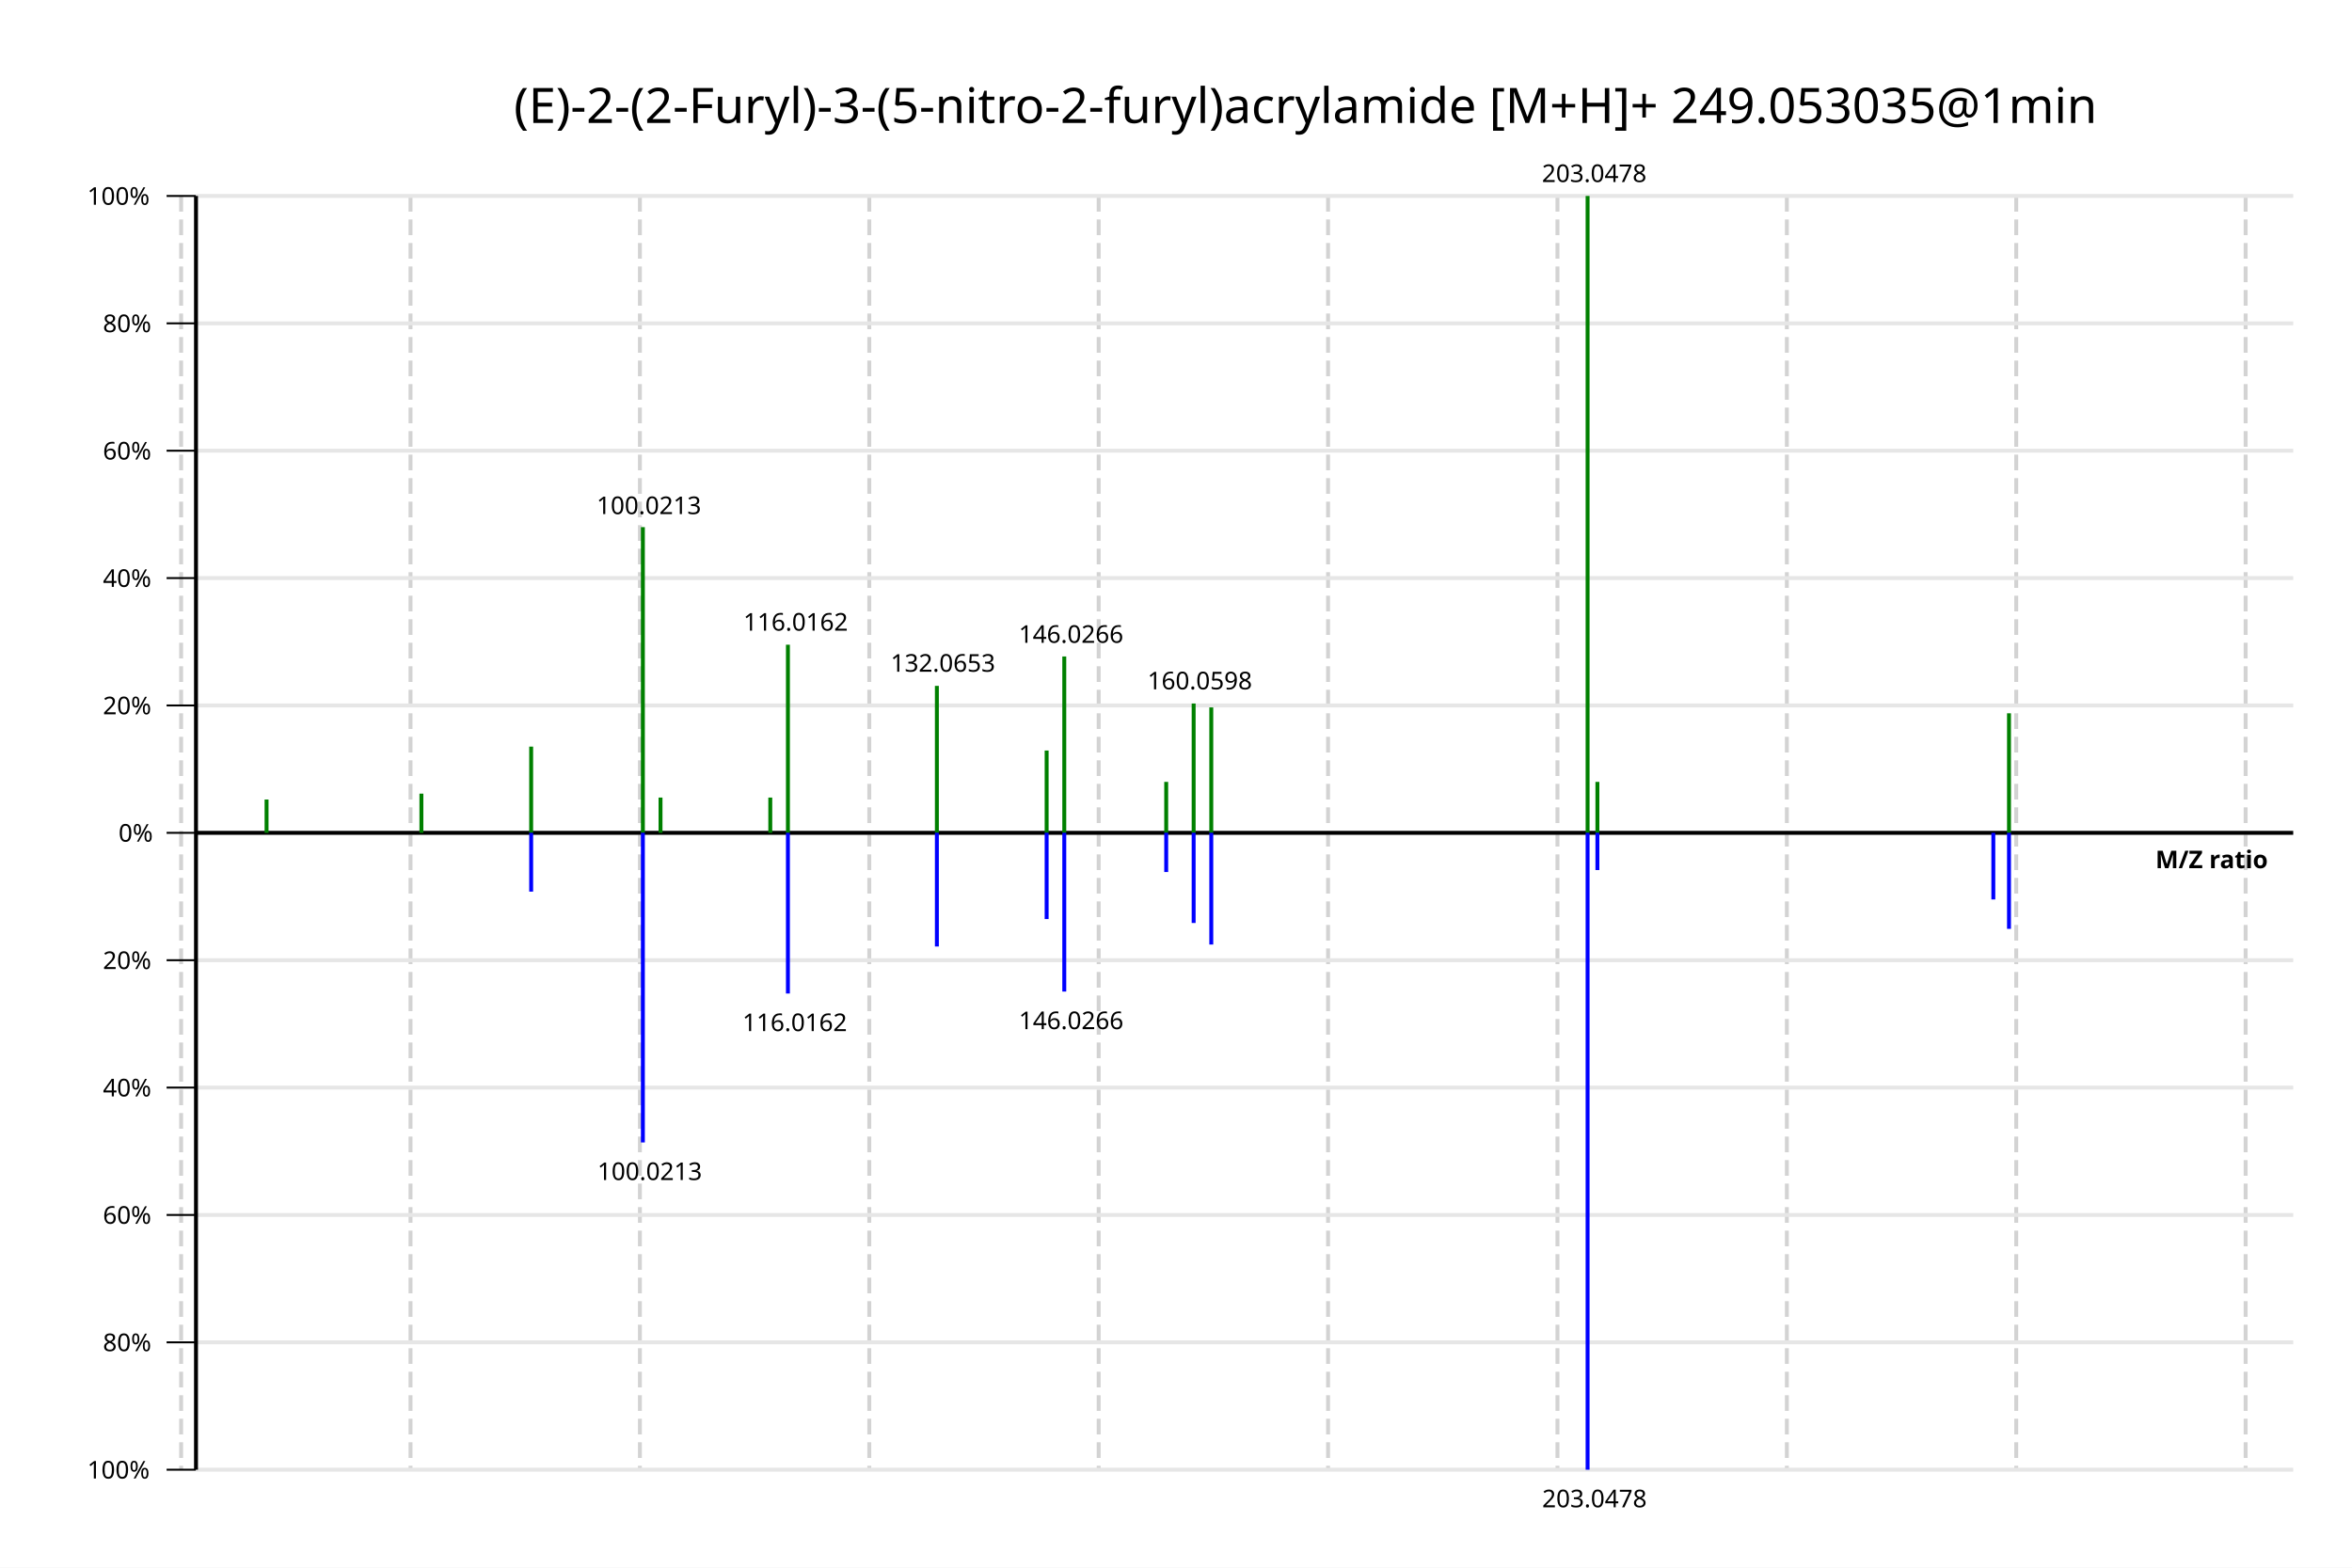
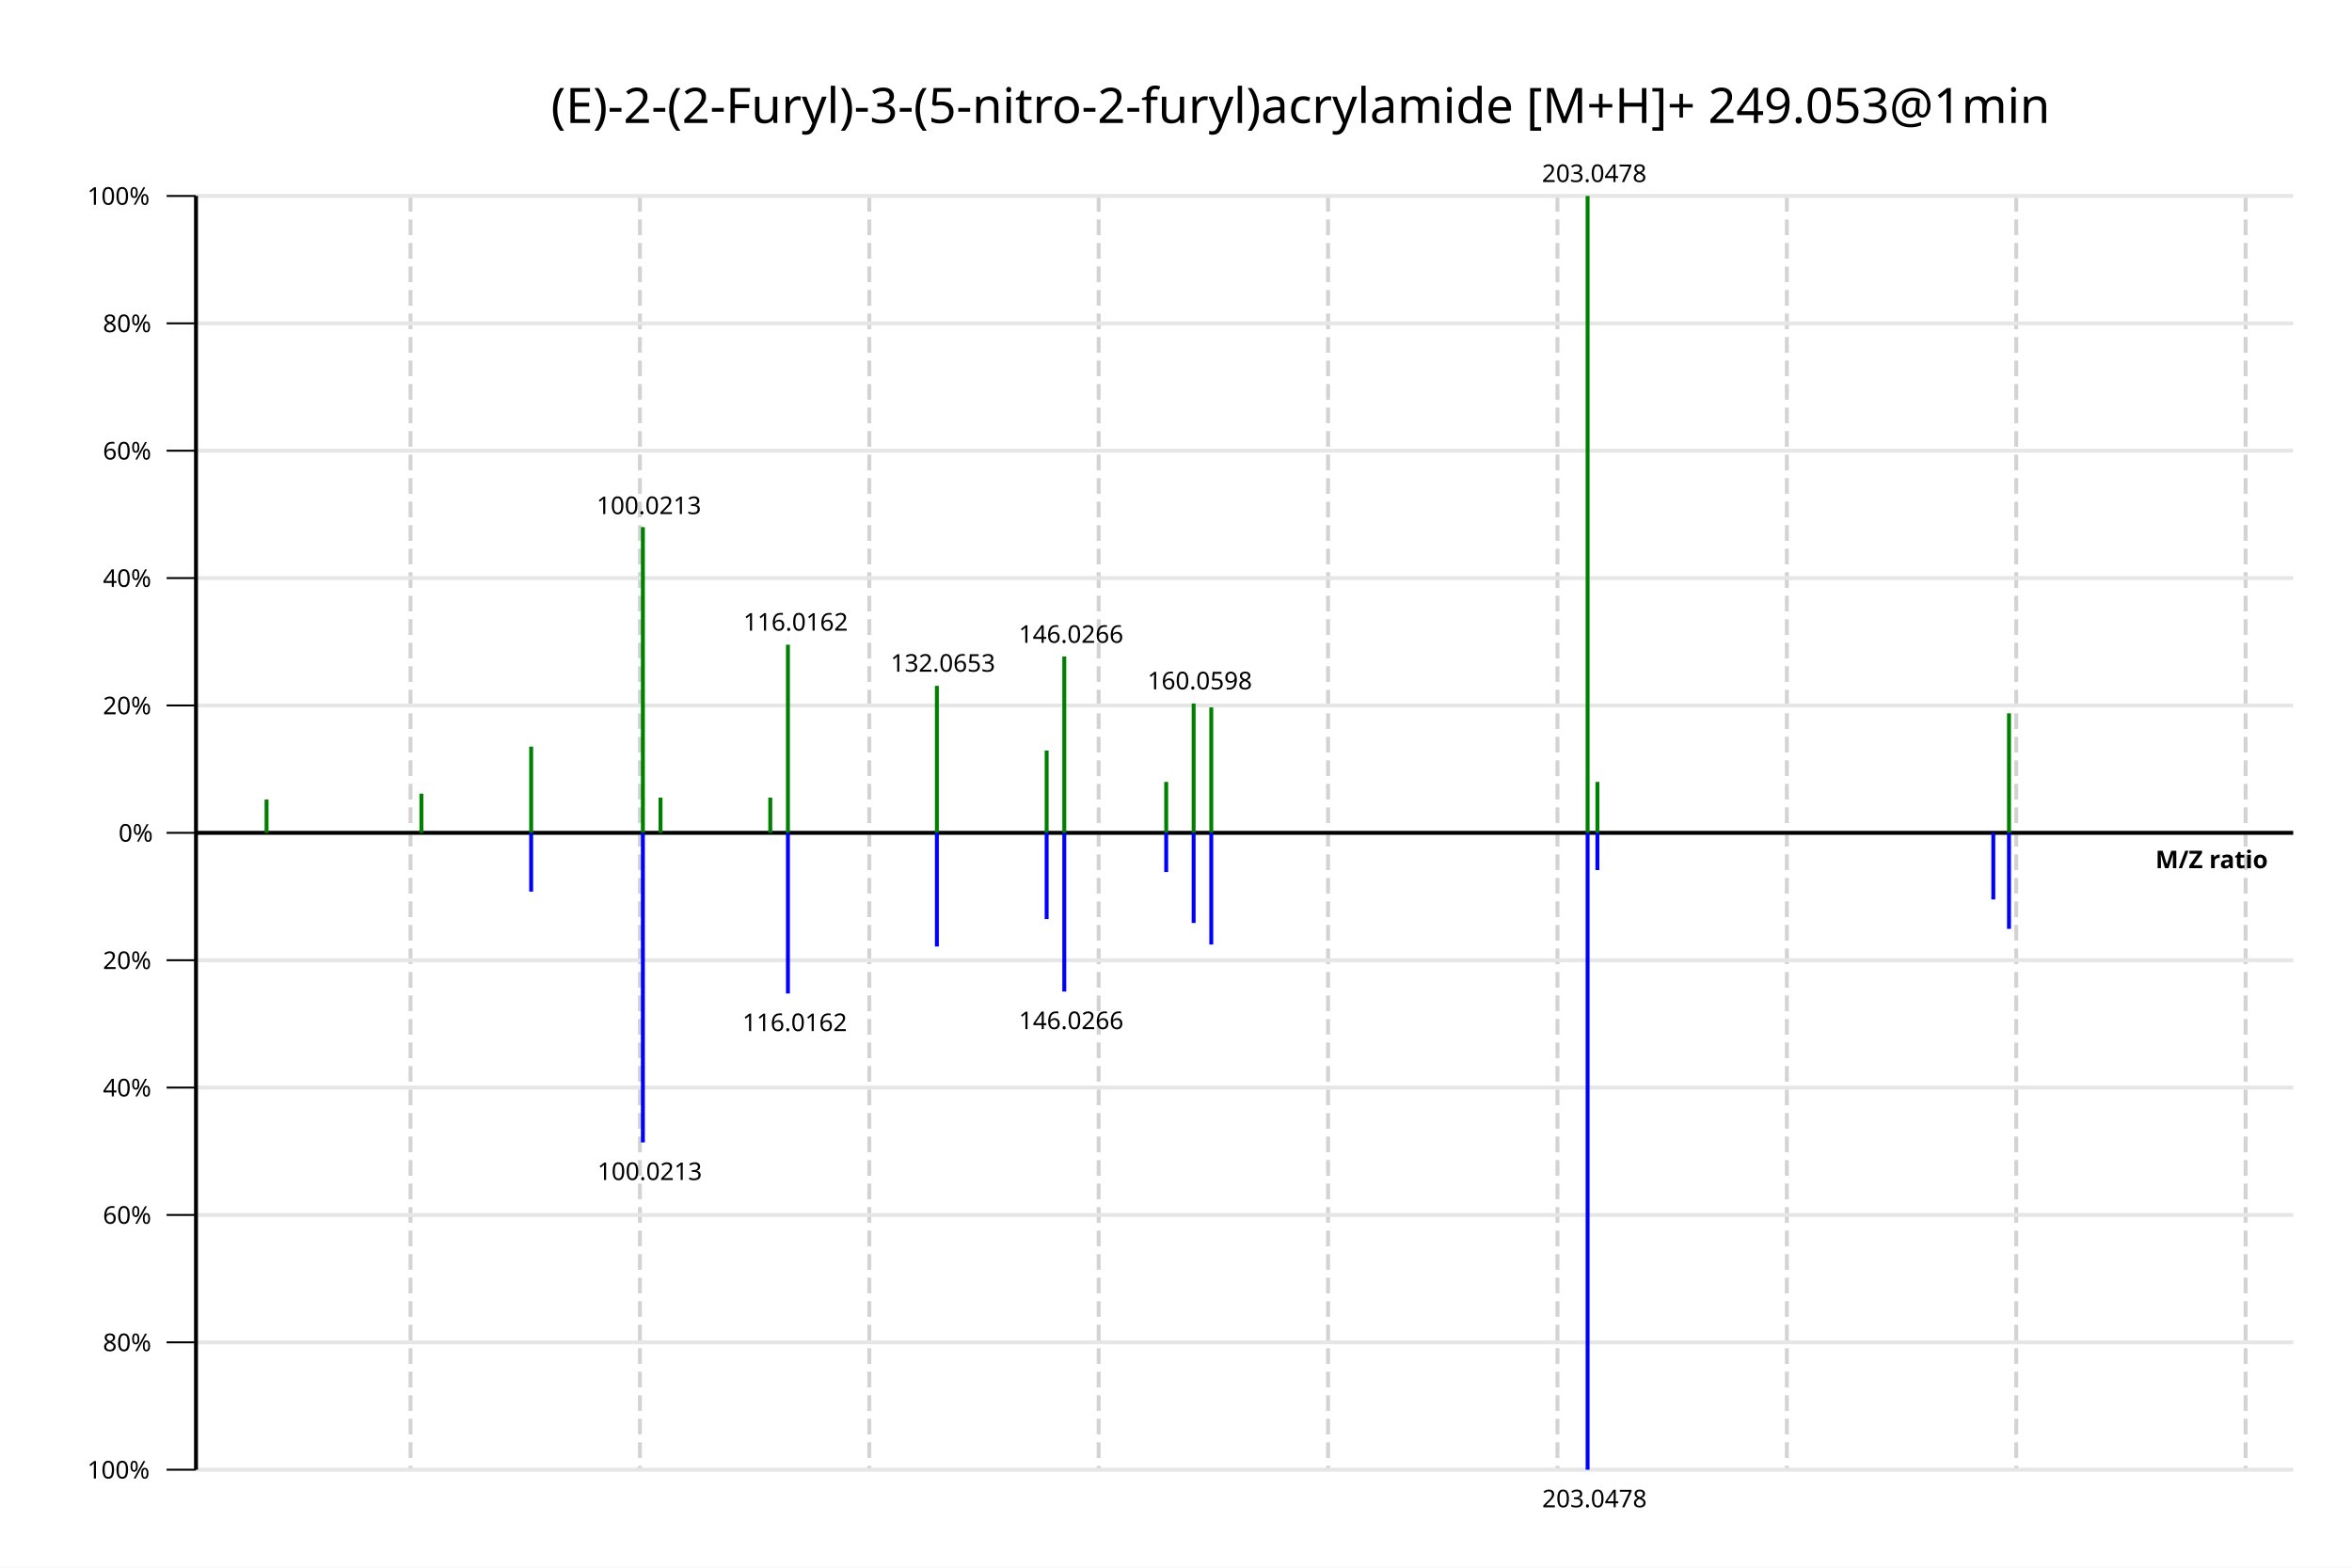
<svg xmlns="http://www.w3.org/2000/svg" preserveAspectRatio="xMaxYMax" width="1200" height="800" viewBox="0 0 1200 800">
  <rect x="0" y="0" width="1200" height="800" style="fill: #FFFFFF" />
-   <line x1="92.413" x2="92.413" y1="100" y2="750" style="stroke: #D3D3D3; stroke-width: 2; stroke-dash: dash;" stroke-dasharray="8 4" />
  <line x1="209.448" x2="209.448" y1="100" y2="750" style="stroke: #D3D3D3; stroke-width: 2; stroke-dash: dash;" stroke-dasharray="8 4" />
  <line x1="326.483" x2="326.483" y1="100" y2="750" style="stroke: #D3D3D3; stroke-width: 2; stroke-dash: dash;" stroke-dasharray="8 4" />
  <line x1="443.517" x2="443.517" y1="100" y2="750" style="stroke: #D3D3D3; stroke-width: 2; stroke-dash: dash;" stroke-dasharray="8 4" />
  <line x1="560.552" x2="560.552" y1="100" y2="750" style="stroke: #D3D3D3; stroke-width: 2; stroke-dash: dash;" stroke-dasharray="8 4" />
  <line x1="677.587" x2="677.587" y1="100" y2="750" style="stroke: #D3D3D3; stroke-width: 2; stroke-dash: dash;" stroke-dasharray="8 4" />
  <line x1="794.622" x2="794.622" y1="100" y2="750" style="stroke: #D3D3D3; stroke-width: 2; stroke-dash: dash;" stroke-dasharray="8 4" />
  <line x1="911.657" x2="911.657" y1="100" y2="750" style="stroke: #D3D3D3; stroke-width: 2; stroke-dash: dash;" stroke-dasharray="8 4" />
  <line x1="1028.692" x2="1028.692" y1="100" y2="750" style="stroke: #D3D3D3; stroke-width: 2; stroke-dash: dash;" stroke-dasharray="8 4" />
  <line x1="1145.727" x2="1145.727" y1="100" y2="750" style="stroke: #D3D3D3; stroke-width: 2; stroke-dash: dash;" stroke-dasharray="8 4" />
  <line x1="1262.761" x2="1262.761" y1="100" y2="750" style="stroke: #D3D3D3; stroke-width: 2; stroke-dash: dash;" stroke-dasharray="8 4" />
  <line x1="100" x2="85" y1="425" y2="425" style="stroke: #000000; stroke-width: 1; stroke-dash: solid;" />
  <line x1="100" x2="1170" y1="425" y2="425" style="stroke: #E6E6E6; stroke-width: 2; stroke-dash: solid;" />
  <text x="60.488" y="429.495" style="font-style: normal;font-size: 12.5px;font-family: Microsoft YaHei;color: black;fill: #000000;">0%</text>
  <line x1="100" x2="85" y1="360" y2="360" style="stroke: #000000; stroke-width: 1; stroke-dash: solid;" />
  <line x1="100" x2="1170" y1="360" y2="360" style="stroke: #E6E6E6; stroke-width: 2; stroke-dash: solid;" />
  <text x="52.502" y="364.495" style="font-style: normal;font-size: 12.5px;font-family: Microsoft YaHei;color: black;fill: #000000;">20%</text>
  <line x1="100" x2="85" y1="490" y2="490" style="stroke: #000000; stroke-width: 1; stroke-dash: solid;" />
  <line x1="100" x2="1170" y1="490" y2="490" style="stroke: #E6E6E6; stroke-width: 2; stroke-dash: solid;" />
  <text x="52.502" y="494.495" style="font-style: normal;font-size: 12.5px;font-family: Microsoft YaHei;color: black;fill: #000000;">20%</text>
  <line x1="100" x2="85" y1="295" y2="295" style="stroke: #000000; stroke-width: 1; stroke-dash: solid;" />
  <line x1="100" x2="1170" y1="295" y2="295" style="stroke: #E6E6E6; stroke-width: 2; stroke-dash: solid;" />
  <text x="52.502" y="299.495" style="font-style: normal;font-size: 12.5px;font-family: Microsoft YaHei;color: black;fill: #000000;">40%</text>
  <line x1="100" x2="85" y1="555" y2="555" style="stroke: #000000; stroke-width: 1; stroke-dash: solid;" />
  <line x1="100" x2="1170" y1="555" y2="555" style="stroke: #E6E6E6; stroke-width: 2; stroke-dash: solid;" />
  <text x="52.502" y="559.495" style="font-style: normal;font-size: 12.5px;font-family: Microsoft YaHei;color: black;fill: #000000;">40%</text>
  <line x1="100" x2="85" y1="230" y2="230" style="stroke: #000000; stroke-width: 1; stroke-dash: solid;" />
  <line x1="100" x2="1170" y1="230" y2="230" style="stroke: #E6E6E6; stroke-width: 2; stroke-dash: solid;" />
  <text x="52.502" y="234.495" style="font-style: normal;font-size: 12.5px;font-family: Microsoft YaHei;color: black;fill: #000000;">60%</text>
  <line x1="100" x2="85" y1="620" y2="620" style="stroke: #000000; stroke-width: 1; stroke-dash: solid;" />
  <line x1="100" x2="1170" y1="620" y2="620" style="stroke: #E6E6E6; stroke-width: 2; stroke-dash: solid;" />
  <text x="52.502" y="624.495" style="font-style: normal;font-size: 12.5px;font-family: Microsoft YaHei;color: black;fill: #000000;">60%</text>
  <line x1="100" x2="85" y1="165" y2="165" style="stroke: #000000; stroke-width: 1; stroke-dash: solid;" />
  <line x1="100" x2="1170" y1="165" y2="165" style="stroke: #E6E6E6; stroke-width: 2; stroke-dash: solid;" />
  <text x="52.502" y="169.495" style="font-style: normal;font-size: 12.5px;font-family: Microsoft YaHei;color: black;fill: #000000;">80%</text>
  <line x1="100" x2="85" y1="685" y2="685" style="stroke: #000000; stroke-width: 1; stroke-dash: solid;" />
  <line x1="100" x2="1170" y1="685" y2="685" style="stroke: #E6E6E6; stroke-width: 2; stroke-dash: solid;" />
  <text x="52.502" y="689.495" style="font-style: normal;font-size: 12.5px;font-family: Microsoft YaHei;color: black;fill: #000000;">80%</text>
  <line x1="100" x2="85" y1="100" y2="100" style="stroke: #000000; stroke-width: 1; stroke-dash: solid;" />
  <line x1="100" x2="1170" y1="100" y2="100" style="stroke: #E6E6E6; stroke-width: 2; stroke-dash: solid;" />
  <text x="44.516" y="104.495" style="font-style: normal;font-size: 12.5px;font-family: Microsoft YaHei;color: black;fill: #000000;">100%</text>
  <line x1="100" x2="85" y1="750" y2="750" style="stroke: #000000; stroke-width: 1; stroke-dash: solid;" />
  <line x1="100" x2="1170" y1="750" y2="750" style="stroke: #E6E6E6; stroke-width: 2; stroke-dash: solid;" />
  <text x="44.516" y="754.495" style="font-style: normal;font-size: 12.5px;font-family: Microsoft YaHei;color: black;fill: #000000;">100%</text>
  <line x1="100" x2="100" y1="100" y2="750" style="stroke: #000000; stroke-width: 2; stroke-dash: solid;" />
  <text x="50.004" y="502.399" style="font-style: strong;font-weight:bold;font-size: 12.5px;font-family: Microsoft YaHei;color: black;fill: #000000;transform-origin: 50.004px 502.399px;" transform="rotate(-90)">Relative Intensity(%)</text>
  <line x1="100" x2="1170" y1="425" y2="425" style="stroke: #000000; stroke-width: 2; stroke-dash: solid;" />
  <text x="1099.708" y="443.054" style="font-style: strong;font-weight:bold;font-size: 12.5px;font-family: Microsoft YaHei;color: black;fill: #000000;">M/Z ratio</text>
  <rect x="135" y="408" width="2" height="17" style="fill: #008000" />
  <rect x="214" y="405" width="2" height="20" style="fill: #008000" />
  <rect x="270" y="381" width="2" height="44" style="fill: #008000" />
  <rect x="327" y="269" width="2" height="156" style="fill: #008000" />
  <rect x="336" y="407" width="2" height="18" style="fill: #008000" />
  <rect x="392" y="407" width="2" height="18" style="fill: #008000" />
  <rect x="401" y="329" width="2" height="96" style="fill: #008000" />
  <rect x="477" y="350" width="2" height="75" style="fill: #008000" />
  <rect x="533" y="383" width="2" height="42" style="fill: #008000" />
  <rect x="542" y="335" width="2" height="90" style="fill: #008000" />
  <rect x="594" y="399" width="2" height="26" style="fill: #008000" />
  <rect x="608" y="359" width="2" height="66" style="fill: #008000" />
  <rect x="617" y="361" width="2" height="64" style="fill: #008000" />
  <rect x="809" y="100" width="2" height="325" style="fill: #008000" />
  <rect x="814" y="399" width="2" height="26" style="fill: #008000" />
  <rect x="1024" y="364" width="2" height="61" style="fill: #008000" />
  <rect x="270" y="425" width="2" height="30" style="fill: #0000FF" />
  <rect x="327" y="425" width="2" height="158" style="fill: #0000FF" />
  <rect x="401" y="425" width="2" height="82" style="fill: #0000FF" />
  <rect x="477" y="425" width="2" height="58" style="fill: #0000FF" />
  <rect x="533" y="425" width="2" height="44" style="fill: #0000FF" />
  <rect x="542" y="425" width="2" height="81" style="fill: #0000FF" />
  <rect x="594" y="425" width="2" height="20" style="fill: #0000FF" />
  <rect x="608" y="425" width="2" height="46" style="fill: #0000FF" />
  <rect x="617" y="425" width="2" height="57" style="fill: #0000FF" />
  <rect x="809" y="425" width="2" height="325" style="fill: #0000FF" />
  <rect x="814" y="425" width="2" height="19" style="fill: #0000FF" />
  <rect x="1016" y="425" width="2" height="34" style="fill: #0000FF" />
  <rect x="1024" y="425" width="2" height="49" style="fill: #0000FF" />
  <text x="304.381" y="262.35" style="font-style: normal;font-size: 12.5px;font-family: Segoe UI;color: black;fill: #000000;">100.0213</text>
  <text x="379.26" y="321.82" style="font-style: normal;font-size: 12.5px;font-family: Segoe UI;color: black;fill: #000000;">116.0162</text>
  <text x="454.392" y="342.772" style="font-style: normal;font-size: 12.5px;font-family: Segoe UI;color: black;fill: #000000;">132.0653</text>
  <text x="519.75" y="328.038" style="font-style: normal;font-size: 12.5px;font-family: Segoe UI;color: black;fill: #000000;">146.0266</text>
  <text x="585.445" y="351.775" style="font-style: normal;font-size: 12.5px;font-family: Segoe UI;color: black;fill: #000000;">160.0598</text>
  <text x="786.689" y="92.886" style="font-style: normal;font-size: 12.5px;font-family: Segoe UI;color: black;fill: #000000;">203.0478</text>
  <text x="304.799" y="602.168" style="font-style: normal;font-size: 12.5px;font-family: Segoe UI;color: black;fill: #000000;">100.0213</text>
  <text x="378.799" y="526.168" style="font-style: normal;font-size: 12.5px;font-family: Segoe UI;color: black;fill: #000000;">116.0162</text>
  <text x="519.799" y="525.168" style="font-style: normal;font-size: 12.5px;font-family: Segoe UI;color: black;fill: #000000;">146.0266</text>
  <text x="786.799" y="769.168" style="font-style: normal;font-size: 12.5px;font-family: Segoe UI;color: black;fill: #000000;">203.0478</text>
-   <text x="262.194" y="62.756" style="font-style: normal;font-size: 25px;font-family: Microsoft YaHei;color: black;fill: #000000;">(E)-2-(2-Furyl)-3-(5-nitro-2-furyl)acrylamide [M+H]+ 249.053035@1min</text>
+   <text x="281.12" y="62.756" style="font-style: normal;font-size: 25px;font-family: Microsoft YaHei;color: black;fill: #000000;">(E)-2-(2-Furyl)-3-(5-nitro-2-furyl)acrylamide [M+H]+ 249.053@1min</text>
</svg>
